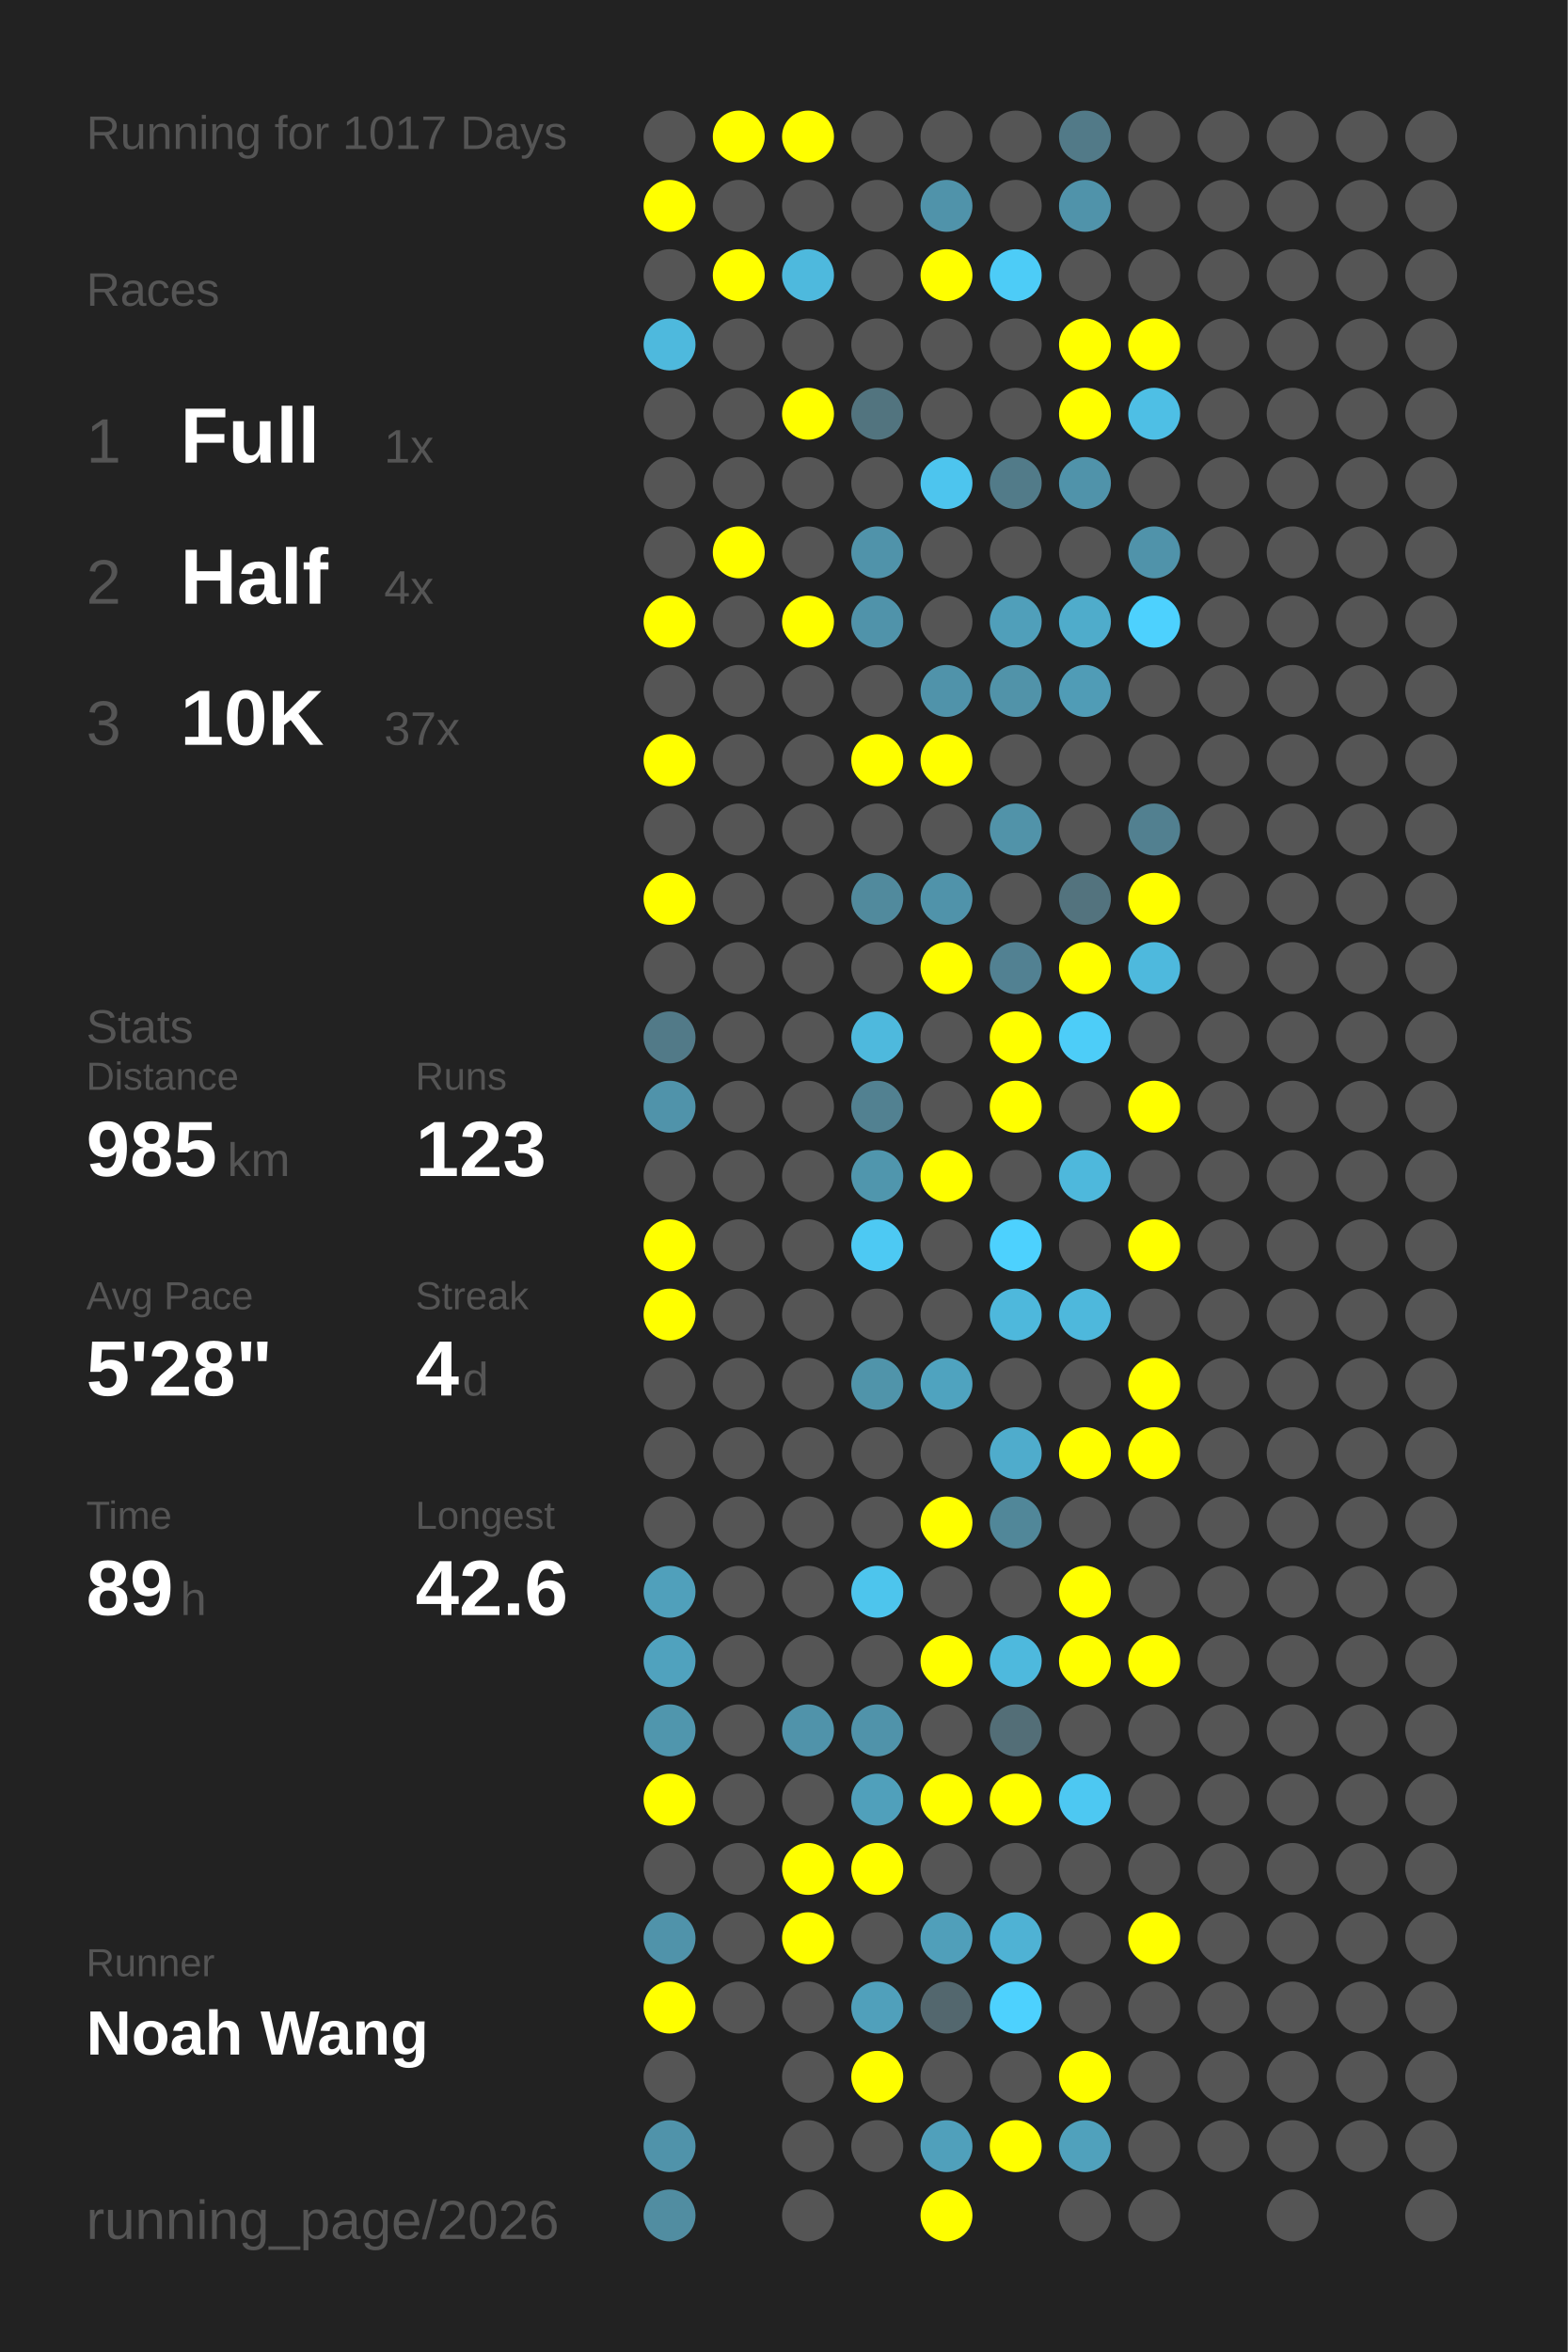
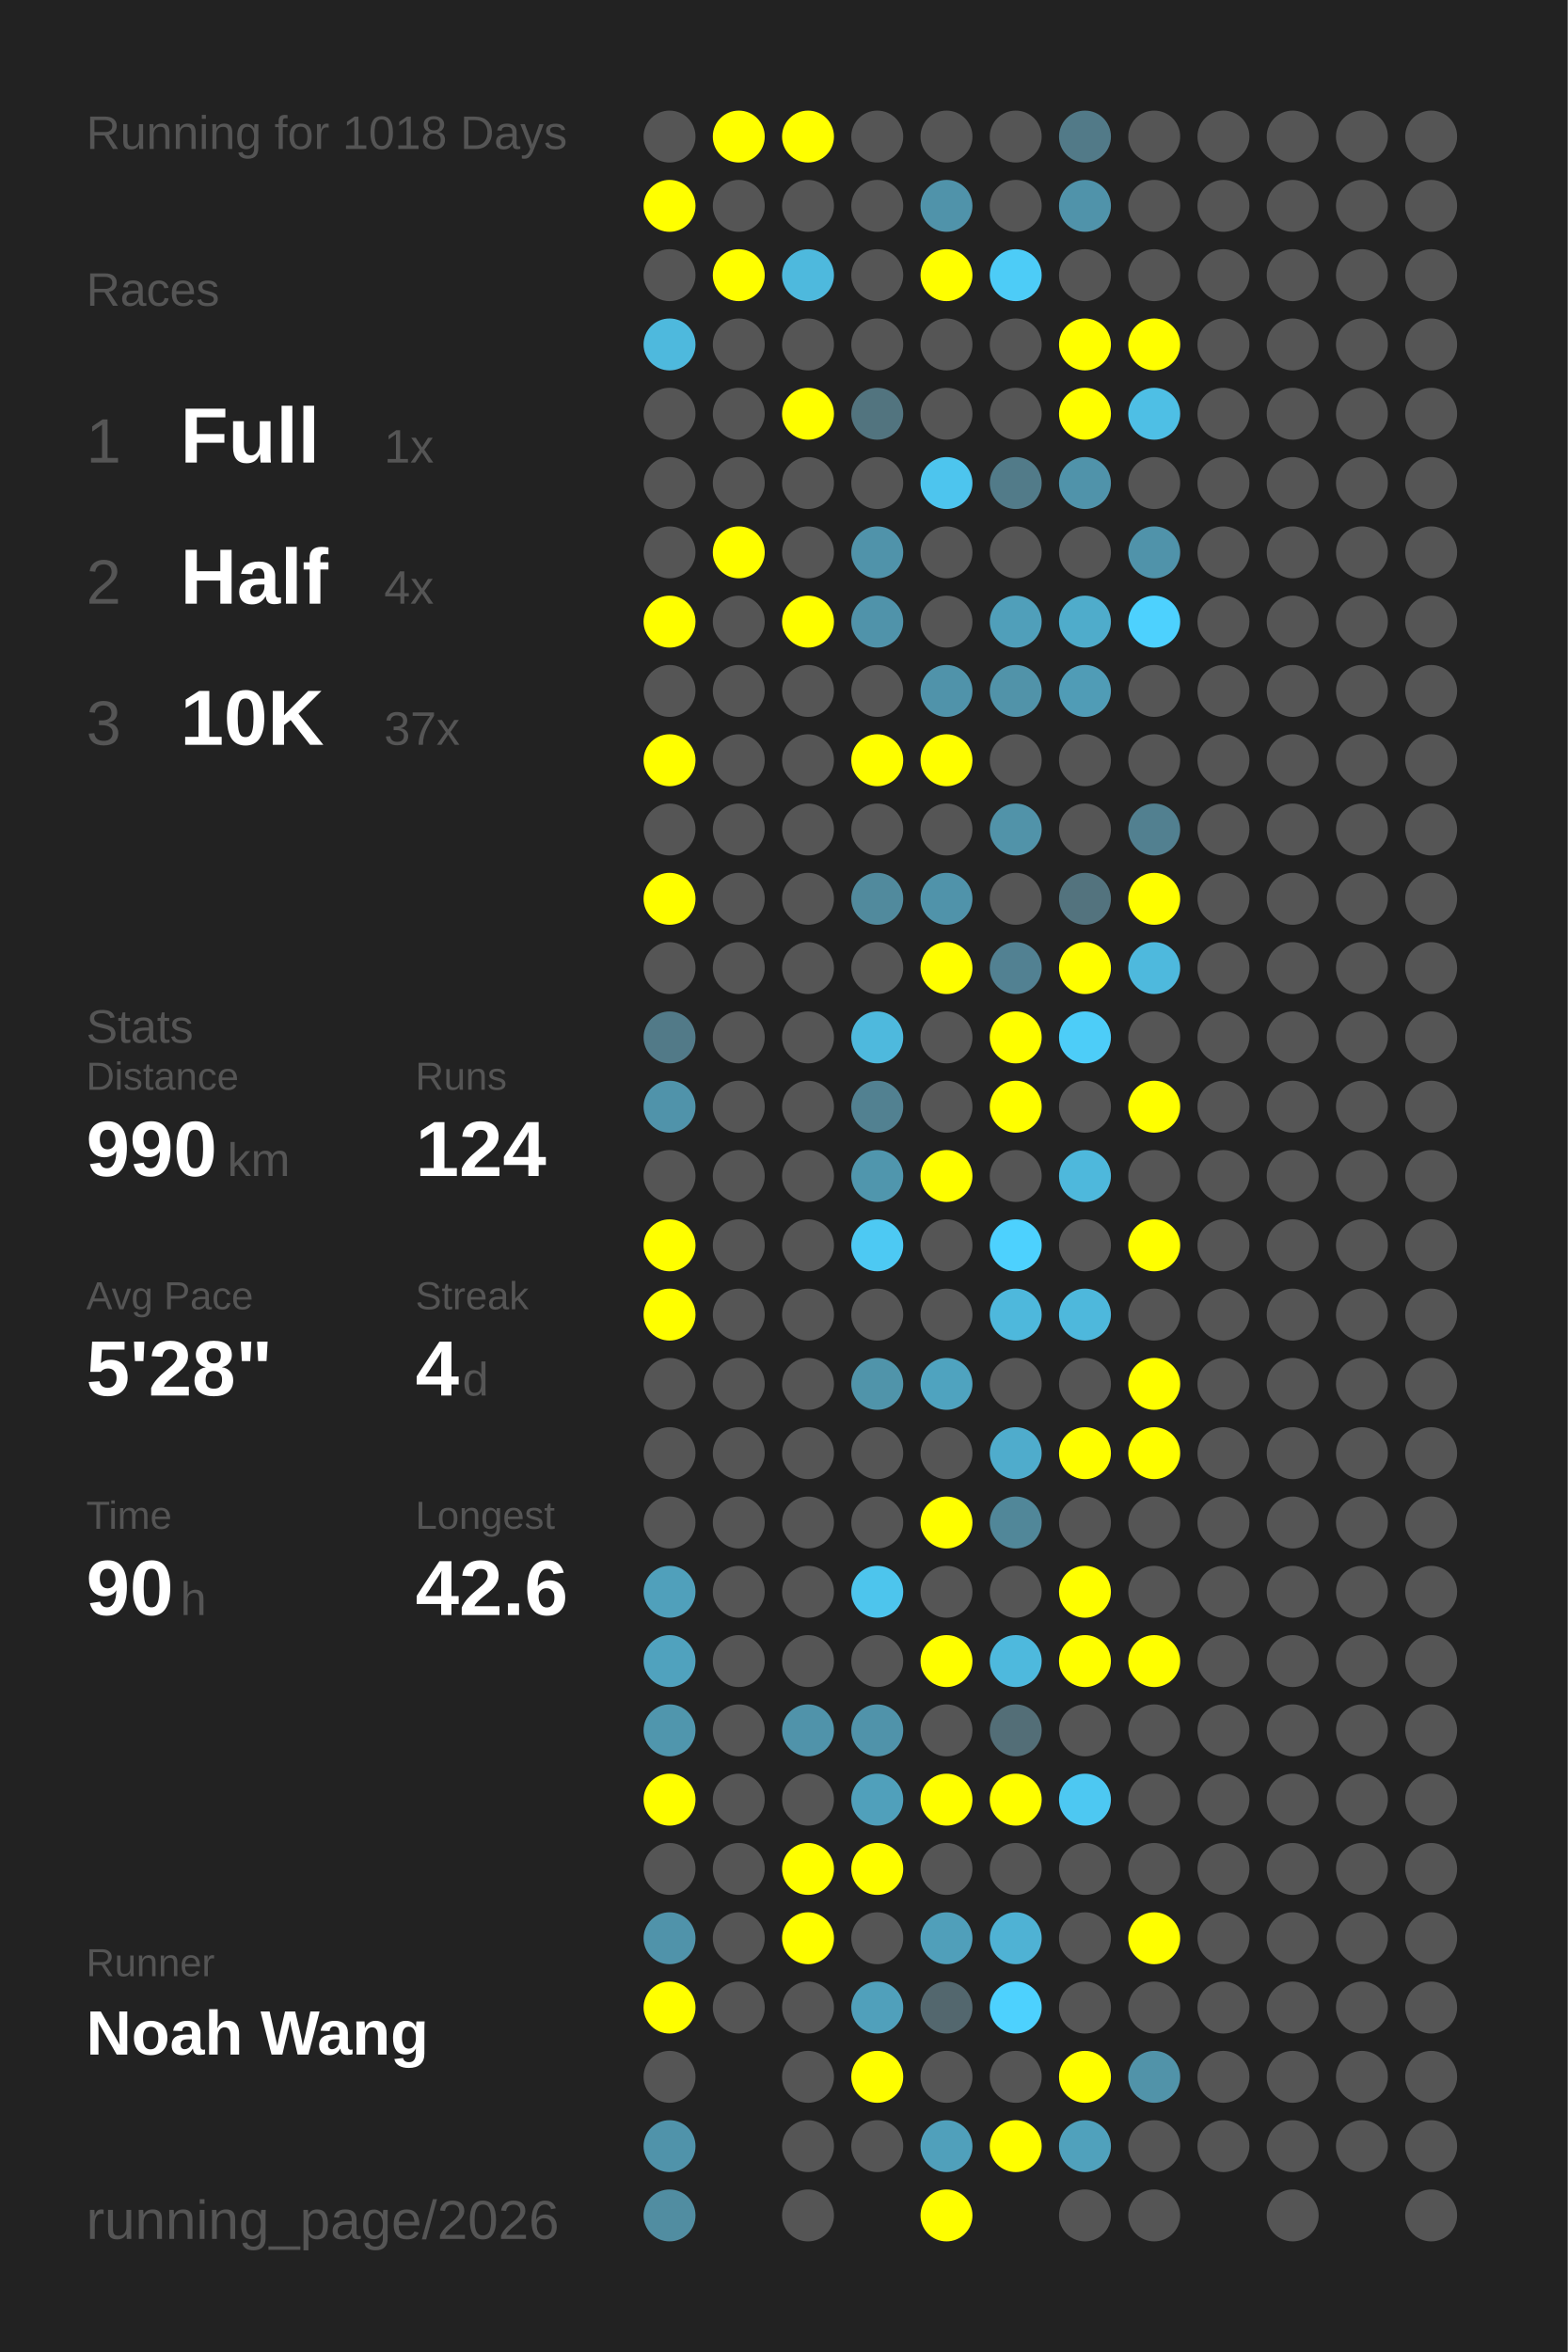
<svg xmlns="http://www.w3.org/2000/svg" baseProfile="full" height="300mm" version="1.1" viewBox="0,0,200,300" width="200mm">
  <defs />
  <rect fill="#222222" height="300" width="200" x="0" y="0" />
-   <text fill="#555555" style="font-size:6px; font-family:Arial;" x="11" y="19">Running for 1017 Days</text>
+   <text fill="#555555" style="font-size:6px; font-family:Arial;" x="11" y="19">Running for 1018 Days</text>
  <text fill="#555555" style="font-size:6px; font-family:Arial;" x="11" y="39">Races</text>
  <text fill="#555555" style="font-size:8px; font-family:Arial;" x="11" y="59">1</text>
  <text fill="#FFFFFF" style="font-size:10px; font-family:Arial; font-weight:bold;" x="23" y="59">Full</text>
  <text fill="#555555" style="font-size:6px; font-family:Arial;" x="49" y="59">1x</text>
  <text fill="#555555" style="font-size:8px; font-family:Arial;" x="11" y="77">2</text>
  <text fill="#FFFFFF" style="font-size:10px; font-family:Arial; font-weight:bold;" x="23" y="77">Half</text>
  <text fill="#555555" style="font-size:6px; font-family:Arial;" x="49" y="77">4x</text>
  <text fill="#555555" style="font-size:8px; font-family:Arial;" x="11" y="95">3</text>
  <text fill="#FFFFFF" style="font-size:10px; font-family:Arial; font-weight:bold;" x="23" y="95">10K</text>
  <text fill="#555555" style="font-size:6px; font-family:Arial;" x="49" y="95">37x</text>
  <text fill="#555555" style="font-size:6px; font-family:Arial;" x="11" y="133">Stats</text>
  <text fill="#555555" style="font-size:5px; font-family:Arial;" x="11" y="139">Distance</text>
-   <text fill="#FFFFFF" style="font-size:10px; font-family:Arial; font-weight:bold;" x="11" y="150">985</text>
+   <text fill="#FFFFFF" style="font-size:10px; font-family:Arial; font-weight:bold;" x="11" y="150">990</text>
  <text fill="#555555" style="font-size:6px; font-family:Arial;" x="29" y="150">km</text>
  <text fill="#555555" style="font-size:5px; font-family:Arial;" x="53" y="139">Runs</text>
-   <text fill="#FFFFFF" style="font-size:10px; font-family:Arial; font-weight:bold;" x="53" y="150">123</text>
+   <text fill="#FFFFFF" style="font-size:10px; font-family:Arial; font-weight:bold;" x="53" y="150">124</text>
  <text fill="#555555" style="font-size:5px; font-family:Arial;" x="11" y="167">Avg Pace</text>
  <text fill="#FFFFFF" style="font-size:10px; font-family:Arial; font-weight:bold;" x="11" y="178">5'28"</text>
  <text fill="#555555" style="font-size:5px; font-family:Arial;" x="53" y="167">Streak</text>
  <text fill="#FFFFFF" style="font-size:10px; font-family:Arial; font-weight:bold;" x="53" y="178">4</text>
  <text fill="#555555" style="font-size:6px; font-family:Arial;" x="59" y="178">d</text>
  <text fill="#555555" style="font-size:5px; font-family:Arial;" x="11" y="195">Time</text>
-   <text fill="#FFFFFF" style="font-size:10px; font-family:Arial; font-weight:bold;" x="11" y="206">89</text>
+   <text fill="#FFFFFF" style="font-size:10px; font-family:Arial; font-weight:bold;" x="11" y="206">90</text>
  <text fill="#555555" style="font-size:6px; font-family:Arial;" x="23" y="206">h</text>
  <text fill="#555555" style="font-size:5px; font-family:Arial;" x="53" y="195">Longest</text>
  <text fill="#FFFFFF" style="font-size:10px; font-family:Arial; font-weight:bold;" x="53" y="206">42.6</text>
  <text fill="#555555" style="font-size:5px; font-family:Arial;" x="11" y="252.065">Runner</text>
  <text fill="#FFFFFF" style="font-size:8px; font-family:Arial; font-weight:bold;" x="11" y="262.065">Noah Wang</text>
  <text fill="#555555" style="font-size:7px; font-family:Arial;" x="11" y="285.581">running_page/2026</text>
  <circle cx="85.417" cy="17.419" fill="#555555" r="3.312" />
  <circle cx="85.417" cy="26.258" fill="#FFFF00" r="3.312" />
  <circle cx="85.417" cy="35.097" fill="#555555" r="3.312" />
  <circle cx="85.417" cy="43.935" fill="#4eb9dd" r="3.312" />
  <circle cx="85.417" cy="52.774" fill="#555555" r="3.312" />
  <circle cx="85.417" cy="61.613" fill="#555555" r="3.312" />
  <circle cx="85.417" cy="70.452" fill="#555555" r="3.312" />
  <circle cx="85.417" cy="79.29" fill="#FFFF00" r="3.312" />
  <circle cx="85.417" cy="88.129" fill="#555555" r="3.312" />
  <circle cx="85.417" cy="96.968" fill="#FFFF00" r="3.312" />
  <circle cx="85.417" cy="105.806" fill="#555555" r="3.312" />
  <circle cx="85.417" cy="114.645" fill="#FFFF00" r="3.312" />
  <circle cx="85.417" cy="123.484" fill="#555555" r="3.312" />
  <circle cx="85.417" cy="132.323" fill="#527a88" r="3.312" />
  <circle cx="85.417" cy="141.161" fill="#5093aa" r="3.312" />
  <circle cx="85.417" cy="150" fill="#555555" r="3.312" />
  <circle cx="85.417" cy="158.839" fill="#FFFF00" r="3.312" />
  <circle cx="85.417" cy="167.677" fill="#FFFF00" r="3.312" />
  <circle cx="85.417" cy="176.516" fill="#555555" r="3.312" />
  <circle cx="85.417" cy="185.355" fill="#555555" r="3.312" />
  <circle cx="85.417" cy="194.194" fill="#555555" r="3.312" />
  <circle cx="85.417" cy="203.032" fill="#50a0bb" r="3.312" />
  <circle cx="85.417" cy="211.871" fill="#50a2be" r="3.312" />
  <circle cx="85.417" cy="220.71" fill="#5096ad" r="3.312" />
  <circle cx="85.417" cy="229.548" fill="#FFFF00" r="3.312" />
  <circle cx="85.417" cy="238.387" fill="#555555" r="3.312" />
  <circle cx="85.417" cy="247.226" fill="#5093aa" r="3.312" />
  <circle cx="85.417" cy="256.065" fill="#FFFF00" r="3.312" />
  <circle cx="85.417" cy="264.903" fill="#555555" r="3.312" />
  <circle cx="85.417" cy="273.742" fill="#5093aa" r="3.312" />
  <circle cx="85.417" cy="282.581" fill="#518da1" r="3.312" />
  <circle cx="94.25" cy="17.419" fill="#FFFF00" r="3.312" />
  <circle cx="94.25" cy="26.258" fill="#555555" r="3.312" />
  <circle cx="94.25" cy="35.097" fill="#FFFF00" r="3.312" />
  <circle cx="94.25" cy="43.935" fill="#555555" r="3.312" />
  <circle cx="94.25" cy="52.774" fill="#555555" r="3.312" />
  <circle cx="94.25" cy="61.613" fill="#555555" r="3.312" />
  <circle cx="94.25" cy="70.452" fill="#FFFF00" r="3.312" />
  <circle cx="94.25" cy="79.29" fill="#555555" r="3.312" />
  <circle cx="94.25" cy="88.129" fill="#555555" r="3.312" />
  <circle cx="94.25" cy="96.968" fill="#555555" r="3.312" />
  <circle cx="94.25" cy="105.806" fill="#555555" r="3.312" />
  <circle cx="94.25" cy="114.645" fill="#555555" r="3.312" />
  <circle cx="94.25" cy="123.484" fill="#555555" r="3.312" />
  <circle cx="94.25" cy="132.323" fill="#555555" r="3.312" />
  <circle cx="94.25" cy="141.161" fill="#555555" r="3.312" />
  <circle cx="94.25" cy="150" fill="#555555" r="3.312" />
  <circle cx="94.25" cy="158.839" fill="#555555" r="3.312" />
  <circle cx="94.25" cy="167.677" fill="#555555" r="3.312" />
  <circle cx="94.25" cy="176.516" fill="#555555" r="3.312" />
  <circle cx="94.25" cy="185.355" fill="#555555" r="3.312" />
  <circle cx="94.25" cy="194.194" fill="#555555" r="3.312" />
  <circle cx="94.25" cy="203.032" fill="#555555" r="3.312" />
  <circle cx="94.25" cy="211.871" fill="#555555" r="3.312" />
  <circle cx="94.25" cy="220.71" fill="#555555" r="3.312" />
  <circle cx="94.25" cy="229.548" fill="#555555" r="3.312" />
  <circle cx="94.25" cy="238.387" fill="#555555" r="3.312" />
  <circle cx="94.25" cy="247.226" fill="#555555" r="3.312" />
  <circle cx="94.25" cy="256.065" fill="#555555" r="3.312" />
  <circle cx="103.083" cy="17.419" fill="#FFFF00" r="3.312" />
  <circle cx="103.083" cy="26.258" fill="#555555" r="3.312" />
  <circle cx="103.083" cy="35.097" fill="#4eb9dd" r="3.312" />
  <circle cx="103.083" cy="43.935" fill="#555555" r="3.312" />
  <circle cx="103.083" cy="52.774" fill="#FFFF00" r="3.312" />
  <circle cx="103.083" cy="61.613" fill="#555555" r="3.312" />
  <circle cx="103.083" cy="70.452" fill="#555555" r="3.312" />
  <circle cx="103.083" cy="79.29" fill="#FFFF00" r="3.312" />
  <circle cx="103.083" cy="88.129" fill="#555555" r="3.312" />
  <circle cx="103.083" cy="96.968" fill="#555555" r="3.312" />
  <circle cx="103.083" cy="105.806" fill="#555555" r="3.312" />
  <circle cx="103.083" cy="114.645" fill="#555555" r="3.312" />
  <circle cx="103.083" cy="123.484" fill="#555555" r="3.312" />
  <circle cx="103.083" cy="132.323" fill="#555555" r="3.312" />
  <circle cx="103.083" cy="141.161" fill="#555555" r="3.312" />
  <circle cx="103.083" cy="150" fill="#555555" r="3.312" />
  <circle cx="103.083" cy="158.839" fill="#555555" r="3.312" />
  <circle cx="103.083" cy="167.677" fill="#555555" r="3.312" />
  <circle cx="103.083" cy="176.516" fill="#555555" r="3.312" />
  <circle cx="103.083" cy="185.355" fill="#555555" r="3.312" />
  <circle cx="103.083" cy="194.194" fill="#555555" r="3.312" />
  <circle cx="103.083" cy="203.032" fill="#555555" r="3.312" />
  <circle cx="103.083" cy="211.871" fill="#555555" r="3.312" />
  <circle cx="103.083" cy="220.71" fill="#5093aa" r="3.312" />
  <circle cx="103.083" cy="229.548" fill="#555555" r="3.312" />
  <circle cx="103.083" cy="238.387" fill="#FFFF00" r="3.312" />
  <circle cx="103.083" cy="247.226" fill="#FFFF00" r="3.312" />
  <circle cx="103.083" cy="256.065" fill="#555555" r="3.312" />
  <circle cx="103.083" cy="264.903" fill="#555555" r="3.312" />
  <circle cx="103.083" cy="273.742" fill="#555555" r="3.312" />
  <circle cx="103.083" cy="282.581" fill="#555555" r="3.312" />
  <circle cx="111.917" cy="17.419" fill="#555555" r="3.312" />
  <circle cx="111.917" cy="26.258" fill="#555555" r="3.312" />
  <circle cx="111.917" cy="35.097" fill="#555555" r="3.312" />
  <circle cx="111.917" cy="43.935" fill="#555555" r="3.312" />
  <circle cx="111.917" cy="52.774" fill="#52747f" r="3.312" />
  <circle cx="111.917" cy="61.613" fill="#555555" r="3.312" />
  <circle cx="111.917" cy="70.452" fill="#5093aa" r="3.312" />
  <circle cx="111.917" cy="79.29" fill="#5093aa" r="3.312" />
  <circle cx="111.917" cy="88.129" fill="#555555" r="3.312" />
  <circle cx="111.917" cy="96.968" fill="#FFFF00" r="3.312" />
  <circle cx="111.917" cy="105.806" fill="#555555" r="3.312" />
  <circle cx="111.917" cy="114.645" fill="#518a9d" r="3.312" />
  <circle cx="111.917" cy="123.484" fill="#555555" r="3.312" />
  <circle cx="111.917" cy="132.323" fill="#4eb9dd" r="3.312" />
  <circle cx="111.917" cy="141.161" fill="#528191" r="3.312" />
  <circle cx="111.917" cy="150" fill="#5096ad" r="3.312" />
  <circle cx="111.917" cy="158.839" fill="#4dc9f3" r="3.312" />
  <circle cx="111.917" cy="167.677" fill="#555555" r="3.312" />
  <circle cx="111.917" cy="176.516" fill="#5094aa" r="3.312" />
  <circle cx="111.917" cy="185.355" fill="#555555" r="3.312" />
  <circle cx="111.917" cy="194.194" fill="#555555" r="3.312" />
  <circle cx="111.917" cy="203.032" fill="#4dc5ed" r="3.312" />
  <circle cx="111.917" cy="211.871" fill="#555555" r="3.312" />
  <circle cx="111.917" cy="220.71" fill="#5093aa" r="3.312" />
  <circle cx="111.917" cy="229.548" fill="#50a0bb" r="3.312" />
  <circle cx="111.917" cy="238.387" fill="#FFFF00" r="3.312" />
  <circle cx="111.917" cy="247.226" fill="#555555" r="3.312" />
  <circle cx="111.917" cy="256.065" fill="#50a0bb" r="3.312" />
  <circle cx="111.917" cy="264.903" fill="#FFFF00" r="3.312" />
  <circle cx="111.917" cy="273.742" fill="#555555" r="3.312" />
  <circle cx="120.75" cy="17.419" fill="#555555" r="3.312" />
  <circle cx="120.75" cy="26.258" fill="#5093aa" r="3.312" />
  <circle cx="120.75" cy="35.097" fill="#FFFF00" r="3.312" />
  <circle cx="120.75" cy="43.935" fill="#555555" r="3.312" />
  <circle cx="120.75" cy="52.774" fill="#555555" r="3.312" />
  <circle cx="120.75" cy="61.613" fill="#4dc5ee" r="3.312" />
  <circle cx="120.75" cy="70.452" fill="#555555" r="3.312" />
  <circle cx="120.75" cy="79.29" fill="#555555" r="3.312" />
  <circle cx="120.75" cy="88.129" fill="#5093aa" r="3.312" />
  <circle cx="120.75" cy="96.968" fill="#FFFF00" r="3.312" />
  <circle cx="120.75" cy="105.806" fill="#555555" r="3.312" />
  <circle cx="120.75" cy="114.645" fill="#5093aa" r="3.312" />
  <circle cx="120.75" cy="123.484" fill="#FFFF00" r="3.312" />
  <circle cx="120.75" cy="132.323" fill="#555555" r="3.312" />
  <circle cx="120.75" cy="141.161" fill="#555555" r="3.312" />
  <circle cx="120.75" cy="150" fill="#FFFF00" r="3.312" />
  <circle cx="120.75" cy="158.839" fill="#555555" r="3.312" />
  <circle cx="120.75" cy="167.677" fill="#555555" r="3.312" />
  <circle cx="120.75" cy="176.516" fill="#4fa3bf" r="3.312" />
  <circle cx="120.75" cy="185.355" fill="#555555" r="3.312" />
  <circle cx="120.75" cy="194.194" fill="#FFFF00" r="3.312" />
  <circle cx="120.75" cy="203.032" fill="#555555" r="3.312" />
  <circle cx="120.75" cy="211.871" fill="#FFFF00" r="3.312" />
  <circle cx="120.75" cy="220.71" fill="#555555" r="3.312" />
  <circle cx="120.75" cy="229.548" fill="#FFFF00" r="3.312" />
  <circle cx="120.75" cy="238.387" fill="#555555" r="3.312" />
  <circle cx="120.75" cy="247.226" fill="#509fba" r="3.312" />
  <circle cx="120.75" cy="256.065" fill="#53676e" r="3.312" />
  <circle cx="120.75" cy="264.903" fill="#555555" r="3.312" />
  <circle cx="120.75" cy="273.742" fill="#50a0bb" r="3.312" />
  <circle cx="120.75" cy="282.581" fill="#FFFF00" r="3.312" />
  <circle cx="129.583" cy="17.419" fill="#555555" r="3.312" />
  <circle cx="129.583" cy="26.258" fill="#555555" r="3.312" />
  <circle cx="129.583" cy="35.097" fill="#4dccf7" r="3.312" />
  <circle cx="129.583" cy="43.935" fill="#555555" r="3.312" />
  <circle cx="129.583" cy="52.774" fill="#555555" r="3.312" />
  <circle cx="129.583" cy="61.613" fill="#527b89" r="3.312" />
  <circle cx="129.583" cy="70.452" fill="#555555" r="3.312" />
  <circle cx="129.583" cy="79.29" fill="#509fba" r="3.312" />
  <circle cx="129.583" cy="88.129" fill="#5193a9" r="3.312" />
  <circle cx="129.583" cy="96.968" fill="#555555" r="3.312" />
  <circle cx="129.583" cy="105.806" fill="#5193a9" r="3.312" />
  <circle cx="129.583" cy="114.645" fill="#555555" r="3.312" />
  <circle cx="129.583" cy="123.484" fill="#528192" r="3.312" />
  <circle cx="129.583" cy="132.323" fill="#FFFF00" r="3.312" />
  <circle cx="129.583" cy="141.161" fill="#FFFF00" r="3.312" />
  <circle cx="129.583" cy="150" fill="#555555" r="3.312" />
  <circle cx="129.583" cy="158.839" fill="#4dd1fe" r="3.312" />
  <circle cx="129.583" cy="167.677" fill="#4eb8dc" r="3.312" />
  <circle cx="129.583" cy="176.516" fill="#555555" r="3.312" />
  <circle cx="129.583" cy="185.355" fill="#4faccc" r="3.312" />
  <circle cx="129.583" cy="194.194" fill="#518799" r="3.312" />
  <circle cx="129.583" cy="203.032" fill="#555555" r="3.312" />
  <circle cx="129.583" cy="211.871" fill="#4eb9dd" r="3.312" />
  <circle cx="129.583" cy="220.71" fill="#536e77" r="3.312" />
  <circle cx="129.583" cy="229.548" fill="#FFFF00" r="3.312" />
  <circle cx="129.583" cy="238.387" fill="#555555" r="3.312" />
  <circle cx="129.583" cy="247.226" fill="#4fb2d4" r="3.312" />
  <circle cx="129.583" cy="256.065" fill="#4dd1fe" r="3.312" />
  <circle cx="129.583" cy="264.903" fill="#555555" r="3.312" />
  <circle cx="129.583" cy="273.742" fill="#FFFF00" r="3.312" />
  <circle cx="138.417" cy="17.419" fill="#527a88" r="3.312" />
  <circle cx="138.417" cy="26.258" fill="#5093aa" r="3.312" />
  <circle cx="138.417" cy="35.097" fill="#555555" r="3.312" />
  <circle cx="138.417" cy="43.935" fill="#FFFF00" r="3.312" />
  <circle cx="138.417" cy="52.774" fill="#FFFF00" r="3.312" />
  <circle cx="138.417" cy="61.613" fill="#5093aa" r="3.312" />
  <circle cx="138.417" cy="70.452" fill="#555555" r="3.312" />
  <circle cx="138.417" cy="79.29" fill="#4faccb" r="3.312" />
  <circle cx="138.417" cy="88.129" fill="#509cb6" r="3.312" />
  <circle cx="138.417" cy="96.968" fill="#555555" r="3.312" />
  <circle cx="138.417" cy="105.806" fill="#555555" r="3.312" />
  <circle cx="138.417" cy="114.645" fill="#53737e" r="3.312" />
  <circle cx="138.417" cy="123.484" fill="#FFFF00" r="3.312" />
  <circle cx="138.417" cy="132.323" fill="#4dcdf8" r="3.312" />
  <circle cx="138.417" cy="141.161" fill="#555555" r="3.312" />
  <circle cx="138.417" cy="150" fill="#4eb8dc" r="3.312" />
  <circle cx="138.417" cy="158.839" fill="#555555" r="3.312" />
  <circle cx="138.417" cy="167.677" fill="#4eb8dc" r="3.312" />
  <circle cx="138.417" cy="176.516" fill="#555555" r="3.312" />
  <circle cx="138.417" cy="185.355" fill="#FFFF00" r="3.312" />
  <circle cx="138.417" cy="194.194" fill="#555555" r="3.312" />
  <circle cx="138.417" cy="203.032" fill="#FFFF00" r="3.312" />
  <circle cx="138.417" cy="211.871" fill="#FFFF00" r="3.312" />
  <circle cx="138.417" cy="220.71" fill="#555555" r="3.312" />
  <circle cx="138.417" cy="229.548" fill="#4dc8f2" r="3.312" />
  <circle cx="138.417" cy="238.387" fill="#555555" r="3.312" />
  <circle cx="138.417" cy="247.226" fill="#555555" r="3.312" />
  <circle cx="138.417" cy="256.065" fill="#555555" r="3.312" />
  <circle cx="138.417" cy="264.903" fill="#FFFF00" r="3.312" />
  <circle cx="138.417" cy="273.742" fill="#50a1bc" r="3.312" />
  <circle cx="138.417" cy="282.581" fill="#555555" r="3.312" />
  <circle cx="147.25" cy="17.419" fill="#555555" r="3.312" />
  <circle cx="147.25" cy="26.258" fill="#555555" r="3.312" />
  <circle cx="147.25" cy="35.097" fill="#555555" r="3.312" />
  <circle cx="147.25" cy="43.935" fill="#FFFF00" r="3.312" />
  <circle cx="147.25" cy="52.774" fill="#4ebfe5" r="3.312" />
  <circle cx="147.25" cy="61.613" fill="#555555" r="3.312" />
  <circle cx="147.25" cy="70.452" fill="#5093aa" r="3.312" />
  <circle cx="147.25" cy="79.29" fill="#4dd1fe" r="3.312" />
  <circle cx="147.25" cy="88.129" fill="#555555" r="3.312" />
  <circle cx="147.25" cy="96.968" fill="#555555" r="3.312" />
  <circle cx="147.25" cy="105.806" fill="#528090" r="3.312" />
  <circle cx="147.25" cy="114.645" fill="#FFFF00" r="3.312" />
  <circle cx="147.25" cy="123.484" fill="#4eb9dd" r="3.312" />
  <circle cx="147.25" cy="132.323" fill="#555555" r="3.312" />
  <circle cx="147.25" cy="141.161" fill="#FFFF00" r="3.312" />
  <circle cx="147.25" cy="150" fill="#555555" r="3.312" />
  <circle cx="147.25" cy="158.839" fill="#FFFF00" r="3.312" />
  <circle cx="147.25" cy="167.677" fill="#555555" r="3.312" />
  <circle cx="147.25" cy="176.516" fill="#FFFF00" r="3.312" />
  <circle cx="147.25" cy="185.355" fill="#FFFF00" r="3.312" />
  <circle cx="147.25" cy="194.194" fill="#555555" r="3.312" />
  <circle cx="147.25" cy="203.032" fill="#555555" r="3.312" />
  <circle cx="147.25" cy="211.871" fill="#FFFF00" r="3.312" />
  <circle cx="147.25" cy="220.71" fill="#555555" r="3.312" />
  <circle cx="147.25" cy="229.548" fill="#555555" r="3.312" />
  <circle cx="147.25" cy="238.387" fill="#555555" r="3.312" />
  <circle cx="147.25" cy="247.226" fill="#FFFF00" r="3.312" />
  <circle cx="147.25" cy="256.065" fill="#555555" r="3.312" />
-   <circle cx="147.25" cy="264.903" fill="#555555" r="3.312" />
+   <circle cx="147.25" cy="264.903" fill="#5193a9" r="3.312" />
  <circle cx="147.25" cy="273.742" fill="#555555" r="3.312" />
  <circle cx="147.25" cy="282.581" fill="#555555" r="3.312" />
  <circle cx="156.083" cy="17.419" fill="#555555" r="3.312" />
  <circle cx="156.083" cy="26.258" fill="#555555" r="3.312" />
  <circle cx="156.083" cy="35.097" fill="#555555" r="3.312" />
  <circle cx="156.083" cy="43.935" fill="#555555" r="3.312" />
  <circle cx="156.083" cy="52.774" fill="#555555" r="3.312" />
  <circle cx="156.083" cy="61.613" fill="#555555" r="3.312" />
  <circle cx="156.083" cy="70.452" fill="#555555" r="3.312" />
  <circle cx="156.083" cy="79.29" fill="#555555" r="3.312" />
  <circle cx="156.083" cy="88.129" fill="#555555" r="3.312" />
  <circle cx="156.083" cy="96.968" fill="#555555" r="3.312" />
  <circle cx="156.083" cy="105.806" fill="#555555" r="3.312" />
  <circle cx="156.083" cy="114.645" fill="#555555" r="3.312" />
  <circle cx="156.083" cy="123.484" fill="#555555" r="3.312" />
  <circle cx="156.083" cy="132.323" fill="#555555" r="3.312" />
  <circle cx="156.083" cy="141.161" fill="#555555" r="3.312" />
  <circle cx="156.083" cy="150" fill="#555555" r="3.312" />
  <circle cx="156.083" cy="158.839" fill="#555555" r="3.312" />
  <circle cx="156.083" cy="167.677" fill="#555555" r="3.312" />
  <circle cx="156.083" cy="176.516" fill="#555555" r="3.312" />
  <circle cx="156.083" cy="185.355" fill="#555555" r="3.312" />
  <circle cx="156.083" cy="194.194" fill="#555555" r="3.312" />
  <circle cx="156.083" cy="203.032" fill="#555555" r="3.312" />
  <circle cx="156.083" cy="211.871" fill="#555555" r="3.312" />
  <circle cx="156.083" cy="220.71" fill="#555555" r="3.312" />
  <circle cx="156.083" cy="229.548" fill="#555555" r="3.312" />
  <circle cx="156.083" cy="238.387" fill="#555555" r="3.312" />
  <circle cx="156.083" cy="247.226" fill="#555555" r="3.312" />
  <circle cx="156.083" cy="256.065" fill="#555555" r="3.312" />
  <circle cx="156.083" cy="264.903" fill="#555555" r="3.312" />
  <circle cx="156.083" cy="273.742" fill="#555555" r="3.312" />
  <circle cx="164.917" cy="17.419" fill="#555555" r="3.312" />
  <circle cx="164.917" cy="26.258" fill="#555555" r="3.312" />
  <circle cx="164.917" cy="35.097" fill="#555555" r="3.312" />
  <circle cx="164.917" cy="43.935" fill="#555555" r="3.312" />
  <circle cx="164.917" cy="52.774" fill="#555555" r="3.312" />
  <circle cx="164.917" cy="61.613" fill="#555555" r="3.312" />
  <circle cx="164.917" cy="70.452" fill="#555555" r="3.312" />
  <circle cx="164.917" cy="79.29" fill="#555555" r="3.312" />
  <circle cx="164.917" cy="88.129" fill="#555555" r="3.312" />
  <circle cx="164.917" cy="96.968" fill="#555555" r="3.312" />
  <circle cx="164.917" cy="105.806" fill="#555555" r="3.312" />
  <circle cx="164.917" cy="114.645" fill="#555555" r="3.312" />
  <circle cx="164.917" cy="123.484" fill="#555555" r="3.312" />
  <circle cx="164.917" cy="132.323" fill="#555555" r="3.312" />
  <circle cx="164.917" cy="141.161" fill="#555555" r="3.312" />
  <circle cx="164.917" cy="150" fill="#555555" r="3.312" />
  <circle cx="164.917" cy="158.839" fill="#555555" r="3.312" />
  <circle cx="164.917" cy="167.677" fill="#555555" r="3.312" />
  <circle cx="164.917" cy="176.516" fill="#555555" r="3.312" />
  <circle cx="164.917" cy="185.355" fill="#555555" r="3.312" />
  <circle cx="164.917" cy="194.194" fill="#555555" r="3.312" />
  <circle cx="164.917" cy="203.032" fill="#555555" r="3.312" />
  <circle cx="164.917" cy="211.871" fill="#555555" r="3.312" />
  <circle cx="164.917" cy="220.71" fill="#555555" r="3.312" />
  <circle cx="164.917" cy="229.548" fill="#555555" r="3.312" />
  <circle cx="164.917" cy="238.387" fill="#555555" r="3.312" />
  <circle cx="164.917" cy="247.226" fill="#555555" r="3.312" />
  <circle cx="164.917" cy="256.065" fill="#555555" r="3.312" />
  <circle cx="164.917" cy="264.903" fill="#555555" r="3.312" />
  <circle cx="164.917" cy="273.742" fill="#555555" r="3.312" />
  <circle cx="164.917" cy="282.581" fill="#555555" r="3.312" />
  <circle cx="173.75" cy="17.419" fill="#555555" r="3.312" />
  <circle cx="173.75" cy="26.258" fill="#555555" r="3.312" />
  <circle cx="173.75" cy="35.097" fill="#555555" r="3.312" />
  <circle cx="173.75" cy="43.935" fill="#555555" r="3.312" />
  <circle cx="173.75" cy="52.774" fill="#555555" r="3.312" />
  <circle cx="173.75" cy="61.613" fill="#555555" r="3.312" />
  <circle cx="173.75" cy="70.452" fill="#555555" r="3.312" />
  <circle cx="173.75" cy="79.29" fill="#555555" r="3.312" />
  <circle cx="173.75" cy="88.129" fill="#555555" r="3.312" />
  <circle cx="173.75" cy="96.968" fill="#555555" r="3.312" />
  <circle cx="173.75" cy="105.806" fill="#555555" r="3.312" />
  <circle cx="173.75" cy="114.645" fill="#555555" r="3.312" />
  <circle cx="173.75" cy="123.484" fill="#555555" r="3.312" />
  <circle cx="173.75" cy="132.323" fill="#555555" r="3.312" />
  <circle cx="173.75" cy="141.161" fill="#555555" r="3.312" />
  <circle cx="173.75" cy="150" fill="#555555" r="3.312" />
  <circle cx="173.75" cy="158.839" fill="#555555" r="3.312" />
  <circle cx="173.75" cy="167.677" fill="#555555" r="3.312" />
  <circle cx="173.75" cy="176.516" fill="#555555" r="3.312" />
  <circle cx="173.75" cy="185.355" fill="#555555" r="3.312" />
  <circle cx="173.75" cy="194.194" fill="#555555" r="3.312" />
  <circle cx="173.75" cy="203.032" fill="#555555" r="3.312" />
  <circle cx="173.75" cy="211.871" fill="#555555" r="3.312" />
  <circle cx="173.75" cy="220.71" fill="#555555" r="3.312" />
  <circle cx="173.75" cy="229.548" fill="#555555" r="3.312" />
  <circle cx="173.75" cy="238.387" fill="#555555" r="3.312" />
  <circle cx="173.75" cy="247.226" fill="#555555" r="3.312" />
  <circle cx="173.75" cy="256.065" fill="#555555" r="3.312" />
  <circle cx="173.75" cy="264.903" fill="#555555" r="3.312" />
  <circle cx="173.75" cy="273.742" fill="#555555" r="3.312" />
  <circle cx="182.583" cy="17.419" fill="#555555" r="3.312" />
  <circle cx="182.583" cy="26.258" fill="#555555" r="3.312" />
  <circle cx="182.583" cy="35.097" fill="#555555" r="3.312" />
  <circle cx="182.583" cy="43.935" fill="#555555" r="3.312" />
  <circle cx="182.583" cy="52.774" fill="#555555" r="3.312" />
  <circle cx="182.583" cy="61.613" fill="#555555" r="3.312" />
  <circle cx="182.583" cy="70.452" fill="#555555" r="3.312" />
  <circle cx="182.583" cy="79.29" fill="#555555" r="3.312" />
  <circle cx="182.583" cy="88.129" fill="#555555" r="3.312" />
  <circle cx="182.583" cy="96.968" fill="#555555" r="3.312" />
  <circle cx="182.583" cy="105.806" fill="#555555" r="3.312" />
  <circle cx="182.583" cy="114.645" fill="#555555" r="3.312" />
  <circle cx="182.583" cy="123.484" fill="#555555" r="3.312" />
  <circle cx="182.583" cy="132.323" fill="#555555" r="3.312" />
  <circle cx="182.583" cy="141.161" fill="#555555" r="3.312" />
  <circle cx="182.583" cy="150" fill="#555555" r="3.312" />
  <circle cx="182.583" cy="158.839" fill="#555555" r="3.312" />
  <circle cx="182.583" cy="167.677" fill="#555555" r="3.312" />
  <circle cx="182.583" cy="176.516" fill="#555555" r="3.312" />
  <circle cx="182.583" cy="185.355" fill="#555555" r="3.312" />
  <circle cx="182.583" cy="194.194" fill="#555555" r="3.312" />
  <circle cx="182.583" cy="203.032" fill="#555555" r="3.312" />
  <circle cx="182.583" cy="211.871" fill="#555555" r="3.312" />
  <circle cx="182.583" cy="220.71" fill="#555555" r="3.312" />
  <circle cx="182.583" cy="229.548" fill="#555555" r="3.312" />
  <circle cx="182.583" cy="238.387" fill="#555555" r="3.312" />
  <circle cx="182.583" cy="247.226" fill="#555555" r="3.312" />
  <circle cx="182.583" cy="256.065" fill="#555555" r="3.312" />
  <circle cx="182.583" cy="264.903" fill="#555555" r="3.312" />
  <circle cx="182.583" cy="273.742" fill="#555555" r="3.312" />
  <circle cx="182.583" cy="282.581" fill="#555555" r="3.312" />
</svg>
